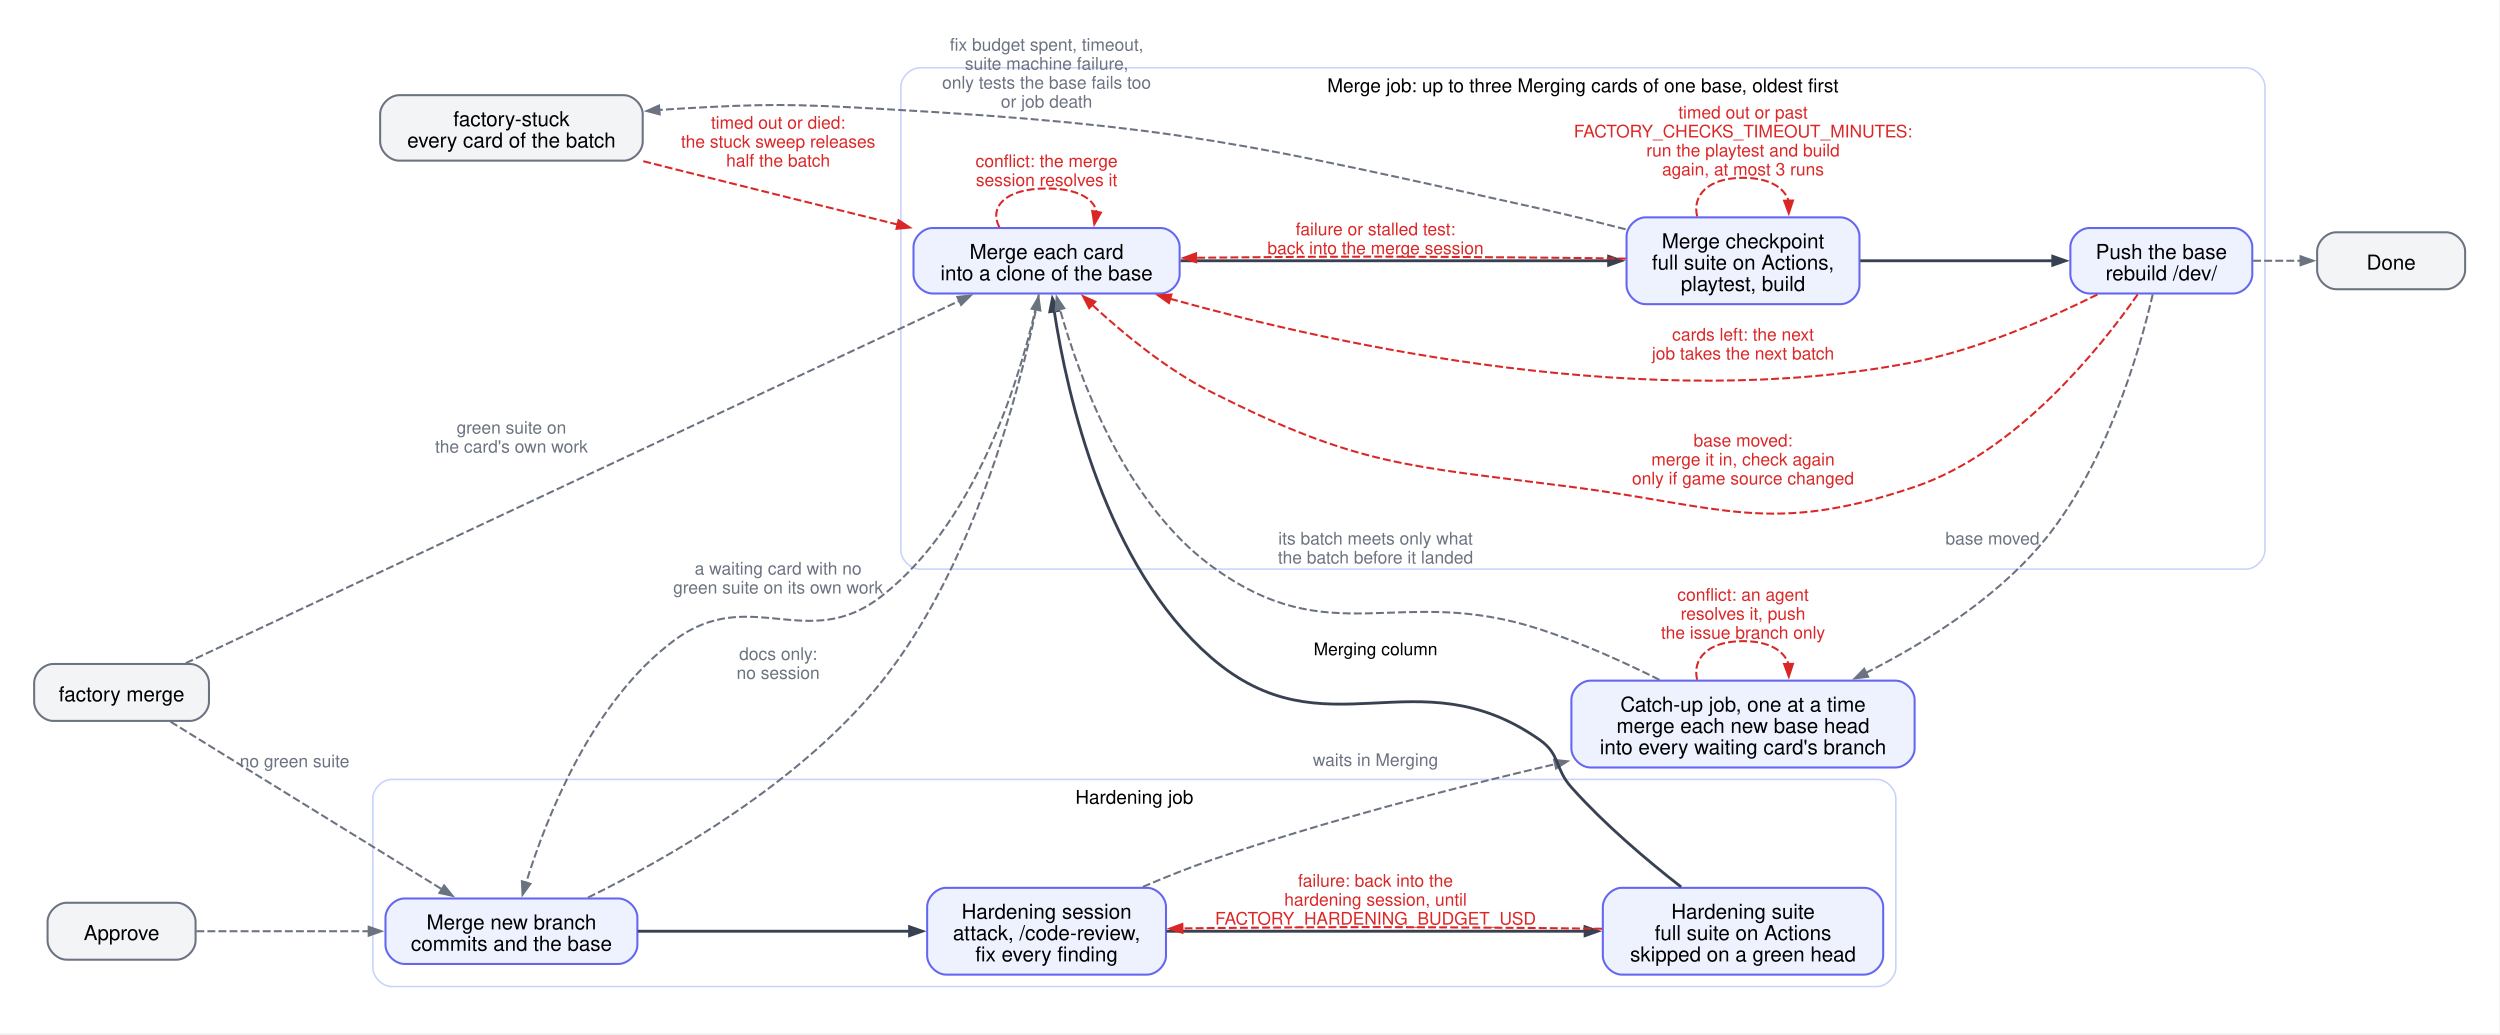
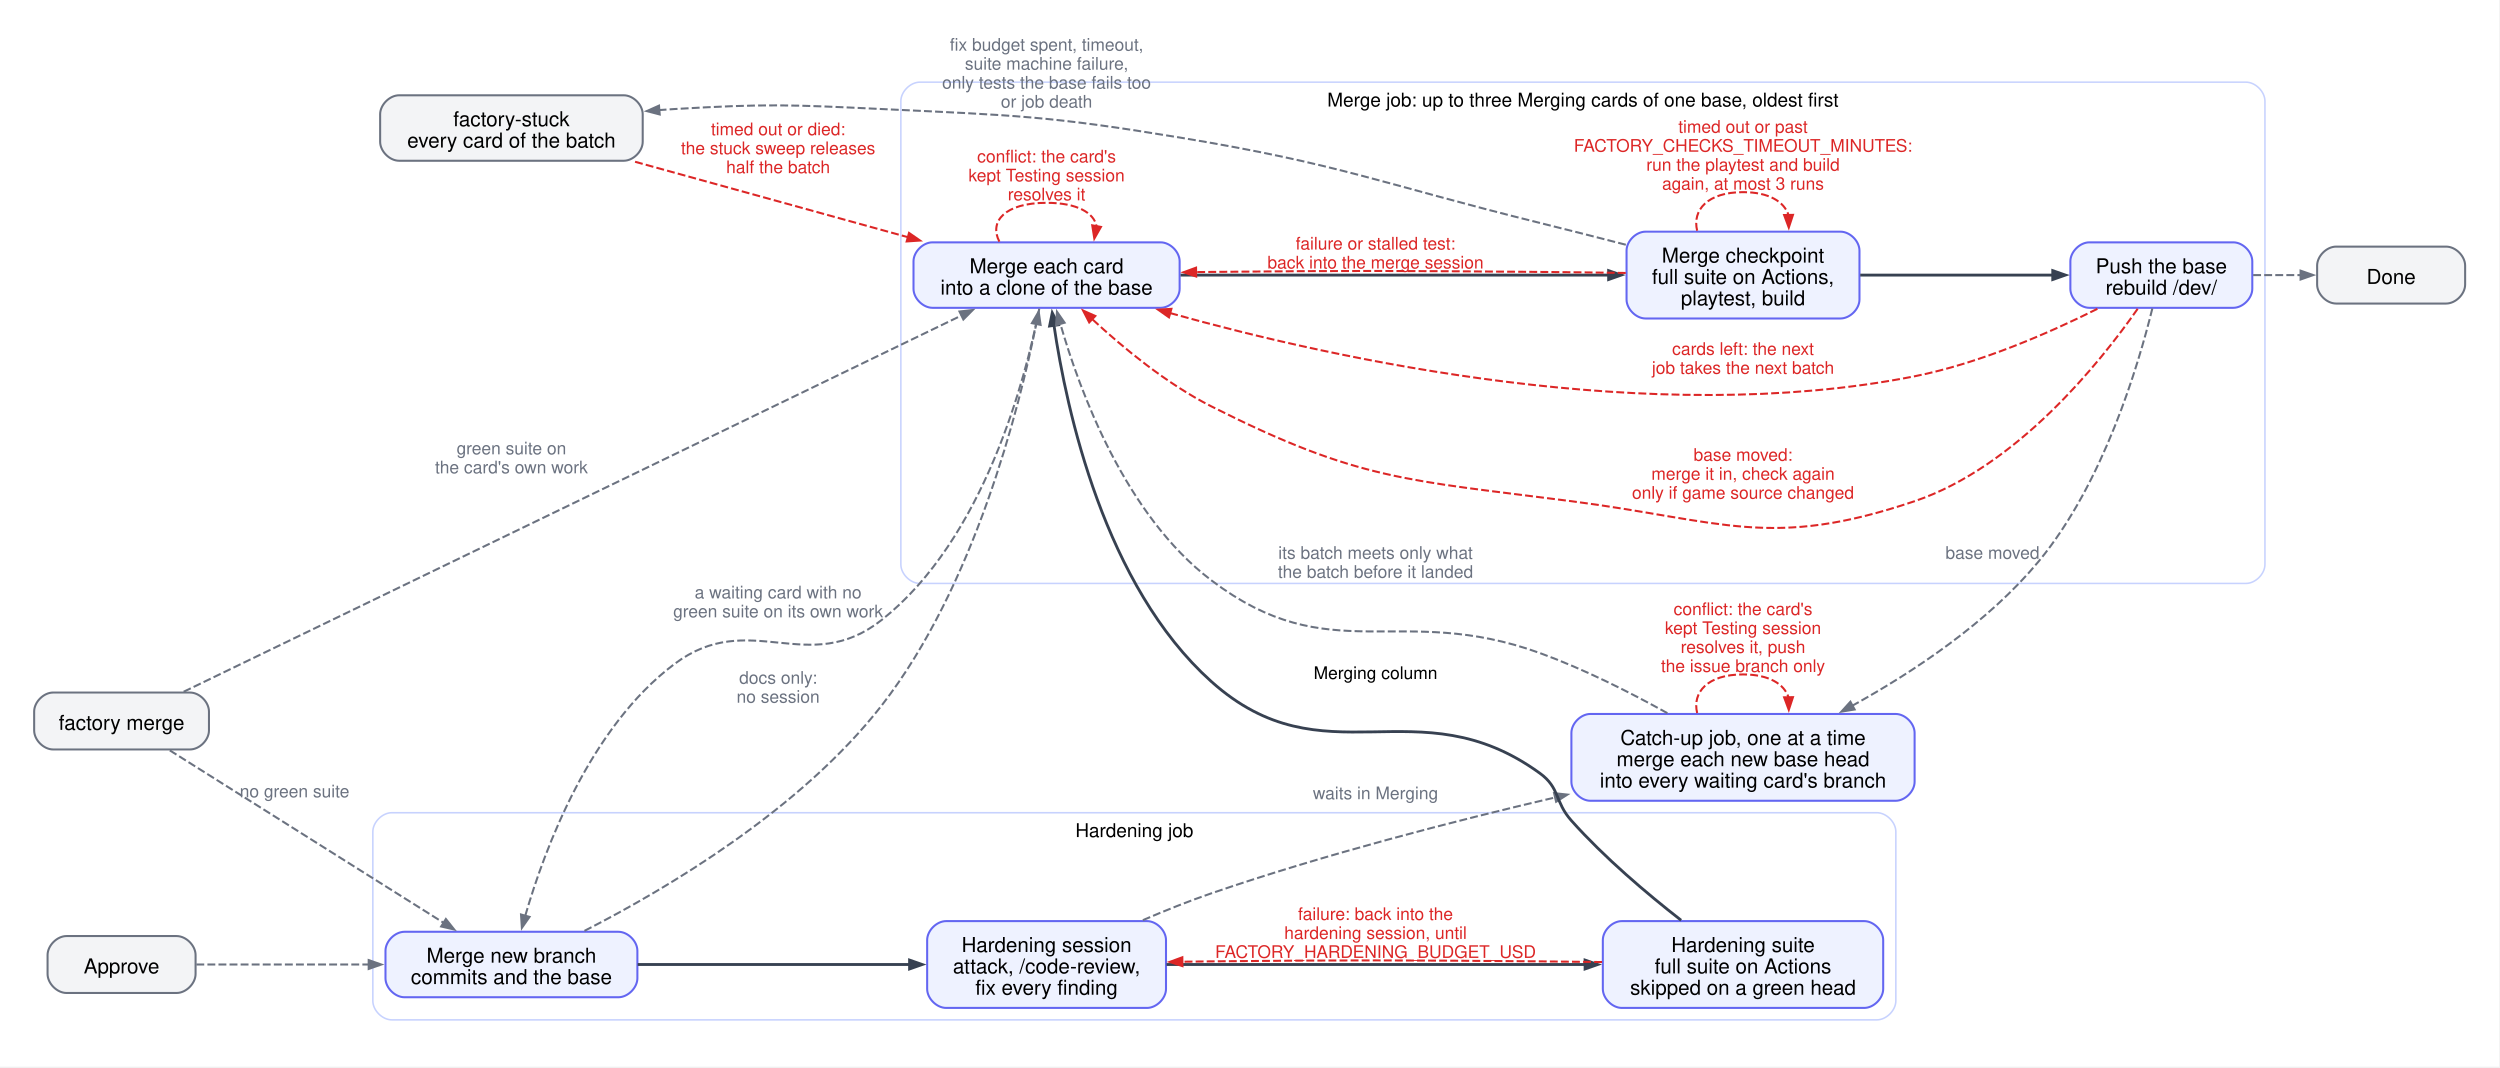
- <svg xmlns="http://www.w3.org/2000/svg" width="1581pt" height="654pt" viewBox="0.00 0.00 1581.00 654.00">
-   <g id="graph0" class="graph" transform="scale(1 1) rotate(0) translate(21.6 631.9)">
-     <polygon fill="white" stroke="none" points="-21.6,21.6 -21.6,-631.9 1558.95,-631.9 1558.95,21.6 -21.6,21.6" />
+ <svg xmlns="http://www.w3.org/2000/svg" width="1581pt" height="675pt" viewBox="0.00 0.00 1581.00 675.00">
+   <g id="graph0" class="graph" transform="scale(1 1) rotate(0) translate(21.6 652.96)">
+     <polygon fill="white" stroke="none" points="-21.6,21.6 -21.6,-652.96 1558.95,-652.96 1558.95,21.6 -21.6,21.6" />
    <g id="clust1" class="cluster">
      <path fill="white" stroke="#c7d2fe" d="M226.18,-8C226.18,-8 1165.33,-8 1165.33,-8 1171.33,-8 1177.33,-14 1177.33,-20 1177.33,-20 1177.33,-127 1177.33,-127 1177.33,-133 1171.33,-139 1165.33,-139 1165.33,-139 226.18,-139 226.18,-139 220.18,-139 214.18,-133 214.18,-127 214.18,-127 214.18,-20 214.18,-20 214.18,-14 220.18,-8 226.18,-8" />
      <text xml:space="preserve" text-anchor="middle" x="695.75" y="-123.6" font-family="Helvetica,sans-Serif" font-size="12.00">Hardening job</text>
    </g>
    <g id="clust2" class="cluster">
-       <path fill="white" stroke="#c7d2fe" d="M560.1,-272C560.1,-272 1398.75,-272 1398.75,-272 1404.75,-272 1410.75,-278 1410.75,-284 1410.75,-284 1410.75,-577 1410.75,-577 1410.75,-583 1404.75,-589 1398.75,-589 1398.75,-589 560.1,-589 560.1,-589 554.1,-589 548.1,-583 548.1,-577 548.1,-577 548.1,-284 548.1,-284 548.1,-278 554.1,-272 560.1,-272" />
-       <text xml:space="preserve" text-anchor="middle" x="979.43" y="-573.6" font-family="Helvetica,sans-Serif" font-size="12.00">Merge job: up to three Merging cards of one base, oldest first</text>
+       <path fill="white" stroke="#c7d2fe" d="M560.1,-284C560.1,-284 1398.75,-284 1398.75,-284 1404.75,-284 1410.75,-290 1410.75,-296 1410.75,-296 1410.75,-589 1410.75,-589 1410.75,-595 1404.75,-601 1398.75,-601 1398.75,-601 560.1,-601 560.1,-601 554.1,-601 548.1,-595 548.1,-589 548.1,-589 548.1,-296 548.1,-296 548.1,-290 554.1,-284 560.1,-284" />
+       <text xml:space="preserve" text-anchor="middle" x="979.43" y="-585.6" font-family="Helvetica,sans-Serif" font-size="12.00">Merge job: up to three Merging cards of one base, oldest first</text>
    </g>
    <g id="node1" class="node">
      <path fill="#eef2ff" stroke="#6366f1" stroke-width="1.3" d="M369.48,-63.7C369.48,-63.7 234.18,-63.7 234.18,-63.7 228.18,-63.7 222.18,-57.7 222.18,-51.7 222.18,-51.7 222.18,-34.3 222.18,-34.3 222.18,-28.3 228.18,-22.3 234.18,-22.3 234.18,-22.3 369.48,-22.3 369.48,-22.3 375.48,-22.3 381.48,-28.3 381.48,-34.3 381.48,-34.3 381.48,-51.7 381.48,-51.7 381.48,-57.7 375.48,-63.7 369.48,-63.7" />
      <text xml:space="preserve" text-anchor="middle" x="301.83" y="-44.15" font-family="Helvetica,sans-Serif" font-size="13.00">Merge new branch</text>
      <text xml:space="preserve" text-anchor="middle" x="301.83" y="-30.65" font-family="Helvetica,sans-Serif" font-size="13.00">commits and the base</text>
    </g>
    <g id="node2" class="node">
      <path fill="#eef2ff" stroke="#6366f1" stroke-width="1.3" d="M703.78,-70.45C703.78,-70.45 576.73,-70.45 576.73,-70.45 570.73,-70.45 564.73,-64.45 564.73,-58.45 564.73,-58.45 564.73,-27.55 564.73,-27.55 564.73,-21.55 570.73,-15.55 576.73,-15.55 576.73,-15.55 703.78,-15.55 703.78,-15.55 709.78,-15.55 715.78,-21.55 715.78,-27.55 715.78,-27.55 715.78,-58.45 715.78,-58.45 715.78,-64.45 709.78,-70.45 703.78,-70.45" />
      <text xml:space="preserve" text-anchor="middle" x="640.25" y="-50.9" font-family="Helvetica,sans-Serif" font-size="13.00">Hardening session</text>
      <text xml:space="preserve" text-anchor="middle" x="640.25" y="-37.4" font-family="Helvetica,sans-Serif" font-size="13.00">attack, /code-review,</text>
      <text xml:space="preserve" text-anchor="middle" x="640.25" y="-23.9" font-family="Helvetica,sans-Serif" font-size="13.00">fix every finding</text>
    </g>
    <g id="edge1" class="edge">
      <path fill="none" stroke="#374151" stroke-width="1.8" d="M381.7,-43C433.3,-43 500.71,-43 553.61,-43" />
      <polygon fill="#374151" stroke="#374151" stroke-width="1.8" points="553.61,-45.8 561.61,-43 553.61,-40.2 553.61,-45.8" />
    </g>
    <g id="node4" class="node">
-       <path fill="#eef2ff" stroke="#6366f1" stroke-width="1.3" d="M712.4,-487.7C712.4,-487.7 568.1,-487.7 568.1,-487.7 562.1,-487.7 556.1,-481.7 556.1,-475.7 556.1,-475.7 556.1,-458.3 556.1,-458.3 556.1,-452.3 562.1,-446.3 568.1,-446.3 568.1,-446.3 712.4,-446.3 712.4,-446.3 718.4,-446.3 724.4,-452.3 724.4,-458.3 724.4,-458.3 724.4,-475.7 724.4,-475.7 724.4,-481.7 718.4,-487.7 712.4,-487.7" />
-       <text xml:space="preserve" text-anchor="middle" x="640.25" y="-468.15" font-family="Helvetica,sans-Serif" font-size="13.00">Merge each card</text>
-       <text xml:space="preserve" text-anchor="middle" x="640.25" y="-454.65" font-family="Helvetica,sans-Serif" font-size="13.00">into a clone of the base</text>
+       <path fill="#eef2ff" stroke="#6366f1" stroke-width="1.3" d="M712.4,-499.7C712.4,-499.7 568.1,-499.7 568.1,-499.7 562.1,-499.7 556.1,-493.7 556.1,-487.7 556.1,-487.7 556.1,-470.3 556.1,-470.3 556.1,-464.3 562.1,-458.3 568.1,-458.3 568.1,-458.3 712.4,-458.3 712.4,-458.3 718.4,-458.3 724.4,-464.3 724.4,-470.3 724.4,-470.3 724.4,-487.7 724.4,-487.7 724.4,-493.7 718.4,-499.7 712.4,-499.7" />
+       <text xml:space="preserve" text-anchor="middle" x="640.25" y="-480.15" font-family="Helvetica,sans-Serif" font-size="13.00">Merge each card</text>
+       <text xml:space="preserve" text-anchor="middle" x="640.25" y="-466.65" font-family="Helvetica,sans-Serif" font-size="13.00">into a clone of the base</text>
    </g>
    <g id="edge15" class="edge">
-       <path fill="none" stroke="#6b7280" stroke-width="1.3" stroke-dasharray="5,2" d="M350.29,-64.31C402.44,-89.91 485.51,-137.49 536.1,-201 594.23,-273.97 622.66,-383.57 633.63,-436.39" />
-       <polygon fill="#6b7280" stroke="#6b7280" stroke-width="1.3" points="630.82,-436.65 635.15,-443.94 636.31,-435.54 630.82,-436.65" />
-       <text xml:space="preserve" text-anchor="middle" x="470.48" y="-214.55" font-family="Helvetica,sans-Serif" font-size="11.00" fill="#6b7280">docs only:</text>
-       <text xml:space="preserve" text-anchor="middle" x="470.48" y="-202.55" font-family="Helvetica,sans-Serif" font-size="11.00" fill="#6b7280">no session</text>
+       <path fill="none" stroke="#6b7280" stroke-width="1.3" stroke-dasharray="5,2" d="M348.02,-64.29C400.06,-90.91 484.94,-141.11 536.1,-207 594.59,-282.32 622.92,-394.52 633.75,-448.21" />
+       <polygon fill="#6b7280" stroke="#6b7280" stroke-width="1.3" points="630.97,-448.59 635.26,-455.9 636.47,-447.51 630.97,-448.59" />
+       <text xml:space="preserve" text-anchor="middle" x="470.48" y="-220.55" font-family="Helvetica,sans-Serif" font-size="11.00" fill="#6b7280">docs only:</text>
+       <text xml:space="preserve" text-anchor="middle" x="470.48" y="-208.55" font-family="Helvetica,sans-Serif" font-size="11.00" fill="#6b7280">no session</text>
    </g>
    <g id="node3" class="node">
      <path fill="#eef2ff" stroke="#6366f1" stroke-width="1.3" d="M1157.33,-70.45C1157.33,-70.45 1004.03,-70.45 1004.03,-70.45 998.03,-70.45 992.03,-64.45 992.03,-58.45 992.03,-58.45 992.03,-27.55 992.03,-27.55 992.03,-21.55 998.03,-15.55 1004.03,-15.55 1004.03,-15.55 1157.33,-15.55 1157.33,-15.55 1163.33,-15.55 1169.33,-21.55 1169.33,-27.55 1169.33,-27.55 1169.33,-58.45 1169.33,-58.45 1169.33,-64.45 1163.33,-70.45 1157.33,-70.45" />
      <text xml:space="preserve" text-anchor="middle" x="1080.68" y="-50.9" font-family="Helvetica,sans-Serif" font-size="13.00">Hardening suite</text>
      <text xml:space="preserve" text-anchor="middle" x="1080.68" y="-37.4" font-family="Helvetica,sans-Serif" font-size="13.00">full suite on Actions</text>
      <text xml:space="preserve" text-anchor="middle" x="1080.68" y="-23.9" font-family="Helvetica,sans-Serif" font-size="13.00">skipped on a green head</text>
    </g>
    <g id="edge2" class="edge">
      <path fill="none" stroke="#374151" stroke-width="1.8" d="M716.12,-43C789.15,-43 900.65,-43 980.91,-43" />
      <polygon fill="#374151" stroke="#374151" stroke-width="1.8" points="980.8,-45.8 988.8,-43 980.8,-40.2 980.8,-45.8" />
    </g>
    <g id="node7" class="node">
      <path fill="#eef2ff" stroke="#6366f1" stroke-width="1.3" d="M1177.2,-201.45C1177.2,-201.45 984.15,-201.45 984.15,-201.45 978.15,-201.45 972.15,-195.45 972.15,-189.45 972.15,-189.45 972.15,-158.55 972.15,-158.55 972.15,-152.55 978.15,-146.55 984.15,-146.55 984.15,-146.55 1177.2,-146.55 1177.2,-146.55 1183.2,-146.55 1189.2,-152.55 1189.2,-158.55 1189.2,-158.55 1189.2,-189.45 1189.2,-189.45 1189.2,-195.45 1183.2,-201.45 1177.2,-201.45" />
      <text xml:space="preserve" text-anchor="middle" x="1080.68" y="-181.9" font-family="Helvetica,sans-Serif" font-size="13.00">Catch-up job, one at a time</text>
      <text xml:space="preserve" text-anchor="middle" x="1080.68" y="-168.4" font-family="Helvetica,sans-Serif" font-size="13.00">merge each new base head</text>
      <text xml:space="preserve" text-anchor="middle" x="1080.68" y="-154.9" font-family="Helvetica,sans-Serif" font-size="13.00">into every waiting card's branch</text>
    </g>
    <g id="edge21" class="edge">
      <path fill="none" stroke="#6b7280" stroke-width="1.3" stroke-dasharray="5,2" d="M701.15,-71.06C715.17,-77.09 730.17,-83.11 744.4,-88 815.49,-112.45 897.16,-133.54 962.1,-148.71" />
      <polygon fill="#6b7280" stroke="#6b7280" stroke-width="1.3" points="961.21,-151.38 969.64,-150.46 962.48,-145.93 961.21,-151.38" />
      <text xml:space="preserve" text-anchor="middle" x="848.28" y="-147.53" font-family="Helvetica,sans-Serif" font-size="11.00" fill="#6b7280">waits in Merging</text>
    </g>
    <g id="edge7" class="edge">
      <path fill="none" stroke="#dc2626" stroke-width="1.3" stroke-dasharray="5,2" d="M991.52,-44.56C978.33,-44.74 964.88,-44.9 952.15,-45 859.82,-45.72 836.73,-45.9 744.4,-45 738.41,-44.94 732.22,-44.86 725.98,-44.77" />
      <polygon fill="#dc2626" stroke="#dc2626" stroke-width="1.3" points="726.19,-41.98 718.14,-44.65 726.1,-47.58 726.19,-41.98" />
      <text xml:space="preserve" text-anchor="middle" x="848.28" y="-71.16" font-family="Helvetica,sans-Serif" font-size="11.00" fill="#dc2626">failure: back into the</text>
      <text xml:space="preserve" text-anchor="middle" x="848.28" y="-59.16" font-family="Helvetica,sans-Serif" font-size="11.00" fill="#dc2626">hardening session, until</text>
      <text xml:space="preserve" text-anchor="middle" x="848.28" y="-47.16" font-family="Helvetica,sans-Serif" font-size="11.00" fill="#dc2626">FACTORY_HARDENING_BUDGET_USD</text>
    </g>
    <g id="edge5" class="edge">
-       <path fill="none" stroke="#374151" stroke-width="1.8" d="M1041.54,-70.98C1019.86,-87.89 992.98,-110.64 972.15,-134 961.48,-145.96 965.25,-154.77 952.15,-164 874.35,-218.84 816.39,-153.74 744.4,-216 677.53,-273.83 653.27,-381.75 645.08,-435.25" />
-       <polygon fill="#374151" stroke="#374151" stroke-width="1.8" points="642.32,-434.79 643.96,-443.1 647.86,-435.58 642.32,-434.79" />
-       <text xml:space="preserve" text-anchor="middle" x="848.28" y="-217.55" font-family="Helvetica,sans-Serif" font-size="11.00">Merging column</text>
+       <path fill="none" stroke="#374151" stroke-width="1.8" d="M1041.54,-70.98C1019.86,-87.89 992.98,-110.64 972.15,-134 961.48,-145.96 965.12,-154.59 952.15,-164 874.55,-220.29 815.79,-158.02 744.4,-222 676.9,-282.49 652.88,-393.25 644.9,-447.45" />
+       <polygon fill="#374151" stroke="#374151" stroke-width="1.8" points="642.17,-446.8 643.85,-455.11 647.71,-447.57 642.17,-446.8" />
+       <text xml:space="preserve" text-anchor="middle" x="848.28" y="-223.55" font-family="Helvetica,sans-Serif" font-size="11.00">Merging column</text>
    </g>
    <g id="edge18" class="edge">
-       <path fill="none" stroke="#6b7280" stroke-width="1.3" stroke-dasharray="5,2" d="M635.32,-445.67C626.18,-402.45 599.28,-304.44 536.1,-255 489.13,-218.24 452.79,-262.49 404.85,-227 352.81,-188.47 323.92,-115.06 311.07,-73.56" />
-       <polygon fill="#6b7280" stroke="#6b7280" stroke-width="1.3" points="313.82,-72.98 308.85,-66.11 308.45,-74.58 313.82,-72.98" />
-       <text xml:space="preserve" text-anchor="middle" x="470.48" y="-268.55" font-family="Helvetica,sans-Serif" font-size="11.00" fill="#6b7280">a waiting card with no</text>
-       <text xml:space="preserve" text-anchor="middle" x="470.48" y="-256.55" font-family="Helvetica,sans-Serif" font-size="11.00" fill="#6b7280">green suite on its own work</text>
+       <path fill="none" stroke="#6b7280" stroke-width="1.3" stroke-dasharray="5,2" d="M635.64,-457.76C627,-413.69 600.78,-312.19 536.1,-261 489.33,-223.98 452.55,-268.82 404.85,-233 351.49,-192.93 322.98,-116.57 310.58,-73.87" />
+       <polygon fill="#6b7280" stroke="#6b7280" stroke-width="1.3" points="313.28,-73.13 308.43,-66.18 307.89,-74.64 313.28,-73.13" />
+       <text xml:space="preserve" text-anchor="middle" x="470.48" y="-274.55" font-family="Helvetica,sans-Serif" font-size="11.00" fill="#6b7280">a waiting card with no</text>
+       <text xml:space="preserve" text-anchor="middle" x="470.48" y="-262.55" font-family="Helvetica,sans-Serif" font-size="11.00" fill="#6b7280">green suite on its own work</text>
    </g>
    <g id="edge6" class="edge">
-       <path fill="none" stroke="#dc2626" stroke-width="1.3" stroke-dasharray="5,2" d="M610.41,-488.15C603.77,-500.8 613.72,-512.7 640.25,-512.7 659.73,-512.7 670.27,-506.28 671.87,-497.86" />
-       <polygon fill="#dc2626" stroke="#dc2626" stroke-width="1.3" points="674.64,-497.46 670.45,-490.09 669.13,-498.46 674.64,-497.46" />
-       <text xml:space="preserve" text-anchor="middle" x="640.25" y="-526.25" font-family="Helvetica,sans-Serif" font-size="11.00" fill="#dc2626">conflict: the merge</text>
-       <text xml:space="preserve" text-anchor="middle" x="640.25" y="-514.25" font-family="Helvetica,sans-Serif" font-size="11.00" fill="#dc2626">session resolves it</text>
+       <path fill="none" stroke="#dc2626" stroke-width="1.3" stroke-dasharray="5,2" d="M610.41,-500.15C603.77,-512.8 613.72,-524.7 640.25,-524.7 659.73,-524.7 670.27,-518.28 671.87,-509.86" />
+       <polygon fill="#dc2626" stroke="#dc2626" stroke-width="1.3" points="674.64,-509.46 670.45,-502.09 669.13,-510.46 674.64,-509.46" />
+       <text xml:space="preserve" text-anchor="middle" x="640.25" y="-550.25" font-family="Helvetica,sans-Serif" font-size="11.00" fill="#dc2626">conflict: the card's</text>
+       <text xml:space="preserve" text-anchor="middle" x="640.25" y="-538.25" font-family="Helvetica,sans-Serif" font-size="11.00" fill="#dc2626">kept Testing session</text>
+       <text xml:space="preserve" text-anchor="middle" x="640.25" y="-526.25" font-family="Helvetica,sans-Serif" font-size="11.00" fill="#dc2626">resolves it</text>
    </g>
    <g id="node5" class="node">
-       <path fill="#eef2ff" stroke="#6366f1" stroke-width="1.3" d="M1142.33,-494.45C1142.33,-494.45 1019.03,-494.45 1019.03,-494.45 1013.03,-494.45 1007.03,-488.45 1007.03,-482.45 1007.03,-482.45 1007.03,-451.55 1007.03,-451.55 1007.03,-445.55 1013.03,-439.55 1019.03,-439.55 1019.03,-439.55 1142.33,-439.55 1142.33,-439.55 1148.33,-439.55 1154.33,-445.55 1154.33,-451.55 1154.33,-451.55 1154.33,-482.45 1154.33,-482.45 1154.33,-488.45 1148.33,-494.45 1142.33,-494.45" />
-       <text xml:space="preserve" text-anchor="middle" x="1080.68" y="-474.9" font-family="Helvetica,sans-Serif" font-size="13.00">Merge checkpoint</text>
-       <text xml:space="preserve" text-anchor="middle" x="1080.68" y="-461.4" font-family="Helvetica,sans-Serif" font-size="13.00">full suite on Actions,</text>
-       <text xml:space="preserve" text-anchor="middle" x="1080.68" y="-447.9" font-family="Helvetica,sans-Serif" font-size="13.00">playtest, build</text>
+       <path fill="#eef2ff" stroke="#6366f1" stroke-width="1.3" d="M1142.33,-506.45C1142.33,-506.45 1019.03,-506.45 1019.03,-506.45 1013.03,-506.45 1007.03,-500.45 1007.03,-494.45 1007.03,-494.45 1007.03,-463.55 1007.03,-463.55 1007.03,-457.55 1013.03,-451.55 1019.03,-451.55 1019.03,-451.55 1142.33,-451.55 1142.33,-451.55 1148.33,-451.55 1154.33,-457.55 1154.33,-463.55 1154.33,-463.55 1154.33,-494.45 1154.33,-494.45 1154.33,-500.45 1148.33,-506.45 1142.33,-506.45" />
+       <text xml:space="preserve" text-anchor="middle" x="1080.68" y="-486.9" font-family="Helvetica,sans-Serif" font-size="13.00">Merge checkpoint</text>
+       <text xml:space="preserve" text-anchor="middle" x="1080.68" y="-473.4" font-family="Helvetica,sans-Serif" font-size="13.00">full suite on Actions,</text>
+       <text xml:space="preserve" text-anchor="middle" x="1080.68" y="-459.9" font-family="Helvetica,sans-Serif" font-size="13.00">playtest, build</text>
    </g>
    <g id="edge3" class="edge">
-       <path fill="none" stroke="#374151" stroke-width="1.8" d="M725.01,-467C802.91,-467 918.34,-467 996.16,-467" />
-       <polygon fill="#374151" stroke="#374151" stroke-width="1.8" points="995.69,-469.8 1003.69,-467 995.69,-464.2 995.69,-469.8" />
+       <path fill="none" stroke="#374151" stroke-width="1.8" d="M725.01,-479C802.91,-479 918.34,-479 996.16,-479" />
+       <polygon fill="#374151" stroke="#374151" stroke-width="1.8" points="995.69,-481.8 1003.69,-479 995.69,-476.2 995.69,-481.8" />
    </g>
    <g id="edge8" class="edge">
-       <path fill="none" stroke="#dc2626" stroke-width="1.3" stroke-dasharray="5,2" d="M1006.51,-468.34C988.72,-468.62 969.75,-468.86 952.15,-469 859.82,-469.72 836.73,-469.9 744.4,-469 741.22,-468.97 737.99,-468.93 734.72,-468.89" />
-       <polygon fill="#dc2626" stroke="#dc2626" stroke-width="1.3" points="734.85,-466.09 726.82,-468.78 734.78,-471.69 734.85,-466.09" />
-       <text xml:space="preserve" text-anchor="middle" x="848.28" y="-483.16" font-family="Helvetica,sans-Serif" font-size="11.00" fill="#dc2626">failure or stalled test:</text>
-       <text xml:space="preserve" text-anchor="middle" x="848.28" y="-471.16" font-family="Helvetica,sans-Serif" font-size="11.00" fill="#dc2626">back into the merge session</text>
+       <path fill="none" stroke="#dc2626" stroke-width="1.3" stroke-dasharray="5,2" d="M1006.51,-480.34C988.72,-480.62 969.75,-480.86 952.15,-481 859.82,-481.72 836.73,-481.9 744.4,-481 741.22,-480.97 737.99,-480.93 734.72,-480.89" />
+       <polygon fill="#dc2626" stroke="#dc2626" stroke-width="1.3" points="734.85,-478.09 726.82,-480.78 734.78,-483.69 734.85,-478.09" />
+       <text xml:space="preserve" text-anchor="middle" x="848.28" y="-495.16" font-family="Helvetica,sans-Serif" font-size="11.00" fill="#dc2626">failure or stalled test:</text>
+       <text xml:space="preserve" text-anchor="middle" x="848.28" y="-483.16" font-family="Helvetica,sans-Serif" font-size="11.00" fill="#dc2626">back into the merge session</text>
    </g>
    <g id="edge9" class="edge">
-       <path fill="none" stroke="#dc2626" stroke-width="1.3" stroke-dasharray="5,2" d="M1051.68,-495.06C1048.51,-508.08 1058.18,-519.45 1080.68,-519.45 1097.19,-519.45 1106.8,-513.32 1109.48,-504.9" />
-       <polygon fill="#dc2626" stroke="#dc2626" stroke-width="1.3" points="1112.27,-505.08 1109.63,-497.03 1106.68,-504.97 1112.27,-505.08" />
-       <text xml:space="preserve" text-anchor="middle" x="1080.68" y="-557" font-family="Helvetica,sans-Serif" font-size="11.00" fill="#dc2626">timed out or past</text>
-       <text xml:space="preserve" text-anchor="middle" x="1080.68" y="-545" font-family="Helvetica,sans-Serif" font-size="11.00" fill="#dc2626">FACTORY_CHECKS_TIMEOUT_MINUTES:</text>
-       <text xml:space="preserve" text-anchor="middle" x="1080.68" y="-533" font-family="Helvetica,sans-Serif" font-size="11.00" fill="#dc2626">run the playtest and build</text>
-       <text xml:space="preserve" text-anchor="middle" x="1080.68" y="-521" font-family="Helvetica,sans-Serif" font-size="11.00" fill="#dc2626">again, at most 3 runs</text>
+       <path fill="none" stroke="#dc2626" stroke-width="1.3" stroke-dasharray="5,2" d="M1051.68,-507.06C1048.51,-520.08 1058.18,-531.45 1080.68,-531.45 1097.19,-531.45 1106.8,-525.32 1109.48,-516.9" />
+       <polygon fill="#dc2626" stroke="#dc2626" stroke-width="1.3" points="1112.27,-517.08 1109.63,-509.03 1106.68,-516.97 1112.27,-517.08" />
+       <text xml:space="preserve" text-anchor="middle" x="1080.68" y="-569" font-family="Helvetica,sans-Serif" font-size="11.00" fill="#dc2626">timed out or past</text>
+       <text xml:space="preserve" text-anchor="middle" x="1080.68" y="-557" font-family="Helvetica,sans-Serif" font-size="11.00" fill="#dc2626">FACTORY_CHECKS_TIMEOUT_MINUTES:</text>
+       <text xml:space="preserve" text-anchor="middle" x="1080.68" y="-545" font-family="Helvetica,sans-Serif" font-size="11.00" fill="#dc2626">run the playtest and build</text>
+       <text xml:space="preserve" text-anchor="middle" x="1080.68" y="-533" font-family="Helvetica,sans-Serif" font-size="11.00" fill="#dc2626">again, at most 3 runs</text>
    </g>
    <g id="node6" class="node">
-       <path fill="#eef2ff" stroke="#6366f1" stroke-width="1.3" d="M1390.75,-487.7C1390.75,-487.7 1299.7,-487.7 1299.7,-487.7 1293.7,-487.7 1287.7,-481.7 1287.7,-475.7 1287.7,-475.7 1287.7,-458.3 1287.7,-458.3 1287.7,-452.3 1293.7,-446.3 1299.7,-446.3 1299.7,-446.3 1390.75,-446.3 1390.75,-446.3 1396.75,-446.3 1402.75,-452.3 1402.75,-458.3 1402.75,-458.3 1402.75,-475.7 1402.75,-475.7 1402.75,-481.7 1396.75,-487.7 1390.75,-487.7" />
-       <text xml:space="preserve" text-anchor="middle" x="1345.23" y="-468.15" font-family="Helvetica,sans-Serif" font-size="13.00">Push the base</text>
-       <text xml:space="preserve" text-anchor="middle" x="1345.23" y="-454.65" font-family="Helvetica,sans-Serif" font-size="13.00">rebuild /dev/</text>
+       <path fill="#eef2ff" stroke="#6366f1" stroke-width="1.3" d="M1390.75,-499.7C1390.75,-499.7 1299.7,-499.7 1299.7,-499.7 1293.7,-499.7 1287.7,-493.7 1287.7,-487.7 1287.7,-487.7 1287.7,-470.3 1287.7,-470.3 1287.7,-464.3 1293.7,-458.3 1299.7,-458.3 1299.7,-458.3 1390.75,-458.3 1390.75,-458.3 1396.75,-458.3 1402.75,-464.3 1402.75,-470.3 1402.75,-470.3 1402.75,-487.7 1402.75,-487.7 1402.75,-493.7 1396.75,-499.7 1390.75,-499.7" />
+       <text xml:space="preserve" text-anchor="middle" x="1345.23" y="-480.15" font-family="Helvetica,sans-Serif" font-size="13.00">Push the base</text>
+       <text xml:space="preserve" text-anchor="middle" x="1345.23" y="-466.65" font-family="Helvetica,sans-Serif" font-size="13.00">rebuild /dev/</text>
    </g>
    <g id="edge4" class="edge">
-       <path fill="none" stroke="#374151" stroke-width="1.8" d="M1154.81,-467C1193.09,-467 1239.63,-467 1277,-467" />
-       <polygon fill="#374151" stroke="#374151" stroke-width="1.8" points="1276.56,-469.8 1284.56,-467 1276.56,-464.2 1276.56,-469.8" />
+       <path fill="none" stroke="#374151" stroke-width="1.8" d="M1154.81,-479C1193.09,-479 1239.63,-479 1277,-479" />
+       <polygon fill="#374151" stroke="#374151" stroke-width="1.8" points="1276.56,-481.8 1284.56,-479 1276.56,-476.2 1276.56,-481.8" />
    </g>
    <g id="node10" class="node">
-       <path fill="#f3f4f6" stroke="#6b7280" stroke-width="1.3" d="M372.85,-571.7C372.85,-571.7 230.8,-571.7 230.8,-571.7 224.8,-571.7 218.8,-565.7 218.8,-559.7 218.8,-559.7 218.8,-542.3 218.8,-542.3 218.8,-536.3 224.8,-530.3 230.8,-530.3 230.8,-530.3 372.85,-530.3 372.85,-530.3 378.85,-530.3 384.85,-536.3 384.85,-542.3 384.85,-542.3 384.85,-559.7 384.85,-559.7 384.85,-565.7 378.85,-571.7 372.85,-571.7" />
-       <text xml:space="preserve" text-anchor="middle" x="301.83" y="-552.15" font-family="Helvetica,sans-Serif" font-size="13.00">factory-stuck</text>
-       <text xml:space="preserve" text-anchor="middle" x="301.83" y="-538.65" font-family="Helvetica,sans-Serif" font-size="13.00">every card of the batch</text>
+       <path fill="#f3f4f6" stroke="#6b7280" stroke-width="1.3" d="M372.85,-592.7C372.85,-592.7 230.8,-592.7 230.8,-592.7 224.8,-592.7 218.8,-586.7 218.8,-580.7 218.8,-580.7 218.8,-563.3 218.8,-563.3 218.8,-557.3 224.8,-551.3 230.8,-551.3 230.8,-551.3 372.85,-551.3 372.85,-551.3 378.85,-551.3 384.85,-557.3 384.85,-563.3 384.85,-563.3 384.85,-580.7 384.85,-580.7 384.85,-586.7 378.85,-592.7 372.85,-592.7" />
+       <text xml:space="preserve" text-anchor="middle" x="301.83" y="-573.15" font-family="Helvetica,sans-Serif" font-size="13.00">factory-stuck</text>
+       <text xml:space="preserve" text-anchor="middle" x="301.83" y="-559.65" font-family="Helvetica,sans-Serif" font-size="13.00">every card of the batch</text>
    </g>
    <g id="edge19" class="edge">
-       <path fill="none" stroke="#6b7280" stroke-width="1.3" stroke-dasharray="5,2" d="M1006.39,-486.91C988.69,-491.46 969.79,-496.1 952.15,-500 769.55,-540.41 722.83,-552.62 536.1,-563 477.86,-566.24 463.08,-566.41 404.85,-563 401.69,-562.81 398.48,-562.6 395.23,-562.35" />
-       <polygon fill="#6b7280" stroke="#6b7280" stroke-width="1.3" points="395.6,-559.57 387.4,-561.71 395.15,-565.16 395.6,-559.57" />
-       <text xml:space="preserve" text-anchor="middle" x="640.25" y="-599.85" font-family="Helvetica,sans-Serif" font-size="11.00" fill="#6b7280">fix budget spent, timeout,</text>
-       <text xml:space="preserve" text-anchor="middle" x="640.25" y="-587.85" font-family="Helvetica,sans-Serif" font-size="11.00" fill="#6b7280">suite machine failure,</text>
-       <text xml:space="preserve" text-anchor="middle" x="640.25" y="-575.85" font-family="Helvetica,sans-Serif" font-size="11.00" fill="#6b7280">only tests the base fails too</text>
-       <text xml:space="preserve" text-anchor="middle" x="640.25" y="-563.85" font-family="Helvetica,sans-Serif" font-size="11.00" fill="#6b7280">or job death</text>
+       <path fill="none" stroke="#6b7280" stroke-width="1.3" stroke-dasharray="5,2" d="M1006.57,-498.19C988.78,-502.79 969.8,-507.63 952.15,-512 851.18,-537.03 827.03,-549.01 724.4,-566 641.46,-579.73 620.07,-580 536.1,-584 477.83,-586.78 463.08,-587.41 404.85,-584 401.69,-583.81 398.48,-583.6 395.23,-583.35" />
+       <polygon fill="#6b7280" stroke="#6b7280" stroke-width="1.3" points="395.6,-580.57 387.4,-582.71 395.15,-586.16 395.6,-580.57" />
+       <text xml:space="preserve" text-anchor="middle" x="640.25" y="-620.91" font-family="Helvetica,sans-Serif" font-size="11.00" fill="#6b7280">fix budget spent, timeout,</text>
+       <text xml:space="preserve" text-anchor="middle" x="640.25" y="-608.91" font-family="Helvetica,sans-Serif" font-size="11.00" fill="#6b7280">suite machine failure,</text>
+       <text xml:space="preserve" text-anchor="middle" x="640.25" y="-596.91" font-family="Helvetica,sans-Serif" font-size="11.00" fill="#6b7280">only tests the base fails too</text>
+       <text xml:space="preserve" text-anchor="middle" x="640.25" y="-584.91" font-family="Helvetica,sans-Serif" font-size="11.00" fill="#6b7280">or job death</text>
    </g>
    <g id="edge10" class="edge">
-       <path fill="none" stroke="#dc2626" stroke-width="1.3" stroke-dasharray="5,2" d="M1330.26,-445.67C1306.32,-411.43 1253.71,-345.83 1189.2,-324 1097.82,-293.08 1067.82,-311.61 972.15,-324 868.34,-337.44 837.84,-336.82 744.4,-384 716.2,-398.24 688.55,-421.11 668.98,-439.25" />
-       <polygon fill="#dc2626" stroke="#dc2626" stroke-width="1.3" points="667.22,-437.06 663.33,-444.58 671.07,-441.13 667.22,-437.06" />
-       <text xml:space="preserve" text-anchor="middle" x="1080.68" y="-349.55" font-family="Helvetica,sans-Serif" font-size="11.00" fill="#dc2626">base moved:</text>
-       <text xml:space="preserve" text-anchor="middle" x="1080.68" y="-337.55" font-family="Helvetica,sans-Serif" font-size="11.00" fill="#dc2626">merge it in, check again</text>
-       <text xml:space="preserve" text-anchor="middle" x="1080.68" y="-325.55" font-family="Helvetica,sans-Serif" font-size="11.00" fill="#dc2626">only if game source changed</text>
+       <path fill="none" stroke="#dc2626" stroke-width="1.3" stroke-dasharray="5,2" d="M1330.26,-457.67C1306.32,-423.43 1253.71,-357.83 1189.2,-336 1097.82,-305.08 1067.82,-323.61 972.15,-336 868.34,-349.44 837.84,-348.82 744.4,-396 716.2,-410.24 688.55,-433.11 668.98,-451.25" />
+       <polygon fill="#dc2626" stroke="#dc2626" stroke-width="1.3" points="667.22,-449.06 663.33,-456.58 671.07,-453.13 667.22,-449.06" />
+       <text xml:space="preserve" text-anchor="middle" x="1080.68" y="-361.55" font-family="Helvetica,sans-Serif" font-size="11.00" fill="#dc2626">base moved:</text>
+       <text xml:space="preserve" text-anchor="middle" x="1080.68" y="-349.55" font-family="Helvetica,sans-Serif" font-size="11.00" fill="#dc2626">merge it in, check again</text>
+       <text xml:space="preserve" text-anchor="middle" x="1080.68" y="-337.55" font-family="Helvetica,sans-Serif" font-size="11.00" fill="#dc2626">only if game source changed</text>
    </g>
    <g id="edge12" class="edge">
-       <path fill="none" stroke="#dc2626" stroke-width="1.3" stroke-dasharray="5,2" d="M1304.79,-445.65C1274.24,-430.39 1230.33,-411.16 1189.2,-403 1023,-370.04 824.83,-413.2 718.24,-443.01" />
-       <polygon fill="#dc2626" stroke="#dc2626" stroke-width="1.3" points="717.67,-440.26 710.74,-445.14 719.2,-445.65 717.67,-440.26" />
-       <text xml:space="preserve" text-anchor="middle" x="1080.68" y="-416.55" font-family="Helvetica,sans-Serif" font-size="11.00" fill="#dc2626">cards left: the next</text>
-       <text xml:space="preserve" text-anchor="middle" x="1080.68" y="-404.55" font-family="Helvetica,sans-Serif" font-size="11.00" fill="#dc2626">job takes the next batch</text>
+       <path fill="none" stroke="#dc2626" stroke-width="1.3" stroke-dasharray="5,2" d="M1304.79,-457.65C1274.24,-442.39 1230.33,-423.16 1189.2,-415 1023,-382.04 824.83,-425.2 718.24,-455.01" />
+       <polygon fill="#dc2626" stroke="#dc2626" stroke-width="1.3" points="717.67,-452.26 710.74,-457.14 719.2,-457.65 717.67,-452.26" />
+       <text xml:space="preserve" text-anchor="middle" x="1080.68" y="-428.55" font-family="Helvetica,sans-Serif" font-size="11.00" fill="#dc2626">cards left: the next</text>
+       <text xml:space="preserve" text-anchor="middle" x="1080.68" y="-416.55" font-family="Helvetica,sans-Serif" font-size="11.00" fill="#dc2626">job takes the next batch</text>
    </g>
    <g id="edge22" class="edge">
-       <path fill="none" stroke="#6b7280" stroke-width="1.3" stroke-dasharray="5,2" d="M1339.79,-445.73C1331.3,-409.36 1309.72,-334.46 1267.7,-286 1238.09,-251.86 1195.41,-225.13 1158.4,-206.36" />
-       <polygon fill="#6b7280" stroke="#6b7280" stroke-width="1.3" points="1159.8,-203.92 1151.38,-202.87 1157.31,-208.94 1159.8,-203.92" />
-       <text xml:space="preserve" text-anchor="middle" x="1238.45" y="-287.55" font-family="Helvetica,sans-Serif" font-size="11.00" fill="#6b7280">base moved</text>
+       <path fill="none" stroke="#6b7280" stroke-width="1.3" stroke-dasharray="5,2" d="M1339.55,-457.93C1330.7,-421.86 1308.6,-347.41 1267.7,-298 1235.72,-259.36 1188.62,-228.14 1149.82,-206.68" />
+       <polygon fill="#6b7280" stroke="#6b7280" stroke-width="1.3" points="1151.27,-204.28 1142.9,-202.92 1148.59,-209.2 1151.27,-204.28" />
+       <text xml:space="preserve" text-anchor="middle" x="1238.45" y="-299.55" font-family="Helvetica,sans-Serif" font-size="11.00" fill="#6b7280">base moved</text>
    </g>
    <g id="node11" class="node">
-       <path fill="#f3f4f6" stroke="#6b7280" stroke-width="1.3" d="M1525.35,-485C1525.35,-485 1455.75,-485 1455.75,-485 1449.75,-485 1443.75,-479 1443.75,-473 1443.75,-473 1443.75,-461 1443.75,-461 1443.75,-455 1449.75,-449 1455.75,-449 1455.75,-449 1525.35,-449 1525.35,-449 1531.35,-449 1537.35,-455 1537.35,-461 1537.35,-461 1537.35,-473 1537.35,-473 1537.35,-479 1531.35,-485 1525.35,-485" />
-       <text xml:space="preserve" text-anchor="middle" x="1490.55" y="-461.4" font-family="Helvetica,sans-Serif" font-size="13.00">Done</text>
+       <path fill="#f3f4f6" stroke="#6b7280" stroke-width="1.3" d="M1525.35,-497C1525.35,-497 1455.75,-497 1455.75,-497 1449.75,-497 1443.75,-491 1443.75,-485 1443.75,-485 1443.75,-473 1443.75,-473 1443.75,-467 1449.75,-461 1455.75,-461 1455.75,-461 1525.35,-461 1525.35,-461 1531.35,-461 1537.35,-467 1537.35,-473 1537.35,-473 1537.35,-485 1537.35,-485 1537.35,-491 1531.35,-497 1525.35,-497" />
+       <text xml:space="preserve" text-anchor="middle" x="1490.55" y="-473.4" font-family="Helvetica,sans-Serif" font-size="13.00">Done</text>
    </g>
    <g id="edge20" class="edge">
-       <path fill="none" stroke="#6b7280" stroke-width="1.3" stroke-dasharray="5,2" d="M1403.28,-467C1413.24,-467 1423.58,-467 1433.51,-467" />
-       <polygon fill="#6b7280" stroke="#6b7280" stroke-width="1.3" points="1433.29,-469.8 1441.29,-467 1433.29,-464.2 1433.29,-469.8" />
+       <path fill="none" stroke="#6b7280" stroke-width="1.3" stroke-dasharray="5,2" d="M1403.28,-479C1413.24,-479 1423.58,-479 1433.51,-479" />
+       <polygon fill="#6b7280" stroke="#6b7280" stroke-width="1.3" points="1433.29,-481.8 1441.29,-479 1433.29,-476.2 1433.29,-481.8" />
    </g>
    <g id="edge23" class="edge">
-       <path fill="none" stroke="#6b7280" stroke-width="1.3" stroke-dasharray="5,2" d="M1027.83,-202C1005.13,-213.3 977.86,-225.62 952.15,-234 862.75,-263.13 820.1,-218.22 744.4,-274 689.5,-314.46 660.87,-393.08 648.67,-436.45" />
-       <polygon fill="#6b7280" stroke="#6b7280" stroke-width="1.3" points="646.01,-435.55 646.62,-444.01 651.42,-437.01 646.01,-435.55" />
-       <text xml:space="preserve" text-anchor="middle" x="848.28" y="-287.55" font-family="Helvetica,sans-Serif" font-size="11.00" fill="#6b7280">its batch meets only what</text>
-       <text xml:space="preserve" text-anchor="middle" x="848.28" y="-275.55" font-family="Helvetica,sans-Serif" font-size="11.00" fill="#6b7280">the batch before it landed</text>
+       <path fill="none" stroke="#6b7280" stroke-width="1.3" stroke-dasharray="5,2" d="M1032.86,-201.95C1009.31,-215.04 979.92,-229.93 952.15,-240 863.24,-272.23 819.75,-228.85 744.4,-286 690.2,-327.11 661.36,-405.13 648.92,-448.31" />
+       <polygon fill="#6b7280" stroke="#6b7280" stroke-width="1.3" points="646.27,-447.39 646.83,-455.84 651.66,-448.88 646.27,-447.39" />
+       <text xml:space="preserve" text-anchor="middle" x="848.28" y="-299.55" font-family="Helvetica,sans-Serif" font-size="11.00" fill="#6b7280">its batch meets only what</text>
+       <text xml:space="preserve" text-anchor="middle" x="848.28" y="-287.55" font-family="Helvetica,sans-Serif" font-size="11.00" fill="#6b7280">the batch before it landed</text>
    </g>
    <g id="edge13" class="edge">
      <path fill="none" stroke="#dc2626" stroke-width="1.3" stroke-dasharray="5,2" d="M1051.68,-202.06C1048.51,-215.08 1058.18,-226.45 1080.68,-226.45 1097.19,-226.45 1106.8,-220.32 1109.48,-211.9" />
      <polygon fill="#dc2626" stroke="#dc2626" stroke-width="1.3" points="1112.27,-212.08 1109.63,-204.03 1106.68,-211.97 1112.27,-212.08" />
-       <text xml:space="preserve" text-anchor="middle" x="1080.68" y="-252" font-family="Helvetica,sans-Serif" font-size="11.00" fill="#dc2626">conflict: an agent</text>
+       <text xml:space="preserve" text-anchor="middle" x="1080.68" y="-264" font-family="Helvetica,sans-Serif" font-size="11.00" fill="#dc2626">conflict: the card's</text>
+       <text xml:space="preserve" text-anchor="middle" x="1080.68" y="-252" font-family="Helvetica,sans-Serif" font-size="11.00" fill="#dc2626">kept Testing session</text>
      <text xml:space="preserve" text-anchor="middle" x="1080.68" y="-240" font-family="Helvetica,sans-Serif" font-size="11.00" fill="#dc2626">resolves it, push</text>
      <text xml:space="preserve" text-anchor="middle" x="1080.68" y="-228" font-family="Helvetica,sans-Serif" font-size="11.00" fill="#dc2626">the issue branch only</text>
    </g>
    <g id="node8" class="node">
      <path fill="#f3f4f6" stroke="#6b7280" stroke-width="1.3" d="M90.08,-61C90.08,-61 20.48,-61 20.48,-61 14.48,-61 8.48,-55 8.48,-49 8.48,-49 8.48,-37 8.48,-37 8.48,-31 14.48,-25 20.48,-25 20.48,-25 90.08,-25 90.08,-25 96.08,-25 102.08,-31 102.08,-37 102.08,-37 102.08,-49 102.08,-49 102.08,-55 96.08,-61 90.08,-61" />
      <text xml:space="preserve" text-anchor="middle" x="55.28" y="-37.4" font-family="Helvetica,sans-Serif" font-size="13.00">Approve</text>
    </g>
    <g id="edge14" class="edge">
      <path fill="none" stroke="#6b7280" stroke-width="1.3" stroke-dasharray="5,2" d="M102.56,-43C133.32,-43 174.71,-43 211.72,-43" />
      <polygon fill="#6b7280" stroke="#6b7280" stroke-width="1.3" points="211.56,-45.8 219.56,-43 211.56,-40.2 211.56,-45.8" />
    </g>
    <g id="node9" class="node">
-       <path fill="#f3f4f6" stroke="#6b7280" stroke-width="1.3" d="M98.55,-212C98.55,-212 12,-212 12,-212 6,-212 0,-206 0,-200 0,-200 0,-188 0,-188 0,-182 6,-176 12,-176 12,-176 98.55,-176 98.55,-176 104.55,-176 110.55,-182 110.55,-188 110.55,-188 110.55,-200 110.55,-200 110.55,-206 104.55,-212 98.55,-212" />
-       <text xml:space="preserve" text-anchor="middle" x="55.28" y="-188.4" font-family="Helvetica,sans-Serif" font-size="13.00">factory merge</text>
+       <path fill="#f3f4f6" stroke="#6b7280" stroke-width="1.3" d="M98.55,-215C98.55,-215 12,-215 12,-215 6,-215 0,-209 0,-203 0,-203 0,-191 0,-191 0,-185 6,-179 12,-179 12,-179 98.55,-179 98.55,-179 104.55,-179 110.55,-185 110.55,-191 110.55,-191 110.55,-203 110.55,-203 110.55,-209 104.55,-215 98.55,-215" />
+       <text xml:space="preserve" text-anchor="middle" x="55.28" y="-191.4" font-family="Helvetica,sans-Serif" font-size="13.00">factory merge</text>
    </g>
    <g id="edge17" class="edge">
-       <path fill="none" stroke="#6b7280" stroke-width="1.3" stroke-dasharray="5,2" d="M86.26,-175.48C129.3,-148.91 208.82,-99.81 258.03,-69.42" />
-       <polygon fill="#6b7280" stroke="#6b7280" stroke-width="1.3" points="259.25,-71.96 264.58,-65.38 256.3,-67.2 259.25,-71.96" />
-       <text xml:space="preserve" text-anchor="middle" x="164.68" y="-146.71" font-family="Helvetica,sans-Serif" font-size="11.00" fill="#6b7280">no green suite</text>
+       <path fill="none" stroke="#6b7280" stroke-width="1.3" stroke-dasharray="5,2" d="M85.77,-178.42C129.01,-151.2 209.77,-100.34 259.08,-69.29" />
+       <polygon fill="#6b7280" stroke="#6b7280" stroke-width="1.3" points="260.37,-71.79 265.65,-65.15 257.38,-67.05 260.37,-71.79" />
+       <text xml:space="preserve" text-anchor="middle" x="164.68" y="-148.74" font-family="Helvetica,sans-Serif" font-size="11.00" fill="#6b7280">no green suite</text>
    </g>
    <g id="edge16" class="edge">
-       <path fill="none" stroke="#6b7280" stroke-width="1.3" stroke-dasharray="5,2" d="M95.89,-212.55C197.79,-260.27 469.15,-387.34 585.29,-441.73" />
-       <polygon fill="#6b7280" stroke="#6b7280" stroke-width="1.3" points="583.83,-444.14 592.26,-445 586.2,-439.07 583.83,-444.14" />
-       <text xml:space="preserve" text-anchor="middle" x="301.83" y="-357.68" font-family="Helvetica,sans-Serif" font-size="11.00" fill="#6b7280">green suite on</text>
-       <text xml:space="preserve" text-anchor="middle" x="301.83" y="-345.68" font-family="Helvetica,sans-Serif" font-size="11.00" fill="#6b7280">the card's own work</text>
+       <path fill="none" stroke="#6b7280" stroke-width="1.3" stroke-dasharray="5,2" d="M94.53,-215.5C195.75,-264.47 470.76,-397.5 586.65,-453.55" />
+       <polygon fill="#6b7280" stroke="#6b7280" stroke-width="1.3" points="585.18,-455.96 593.6,-456.92 587.62,-450.91 585.18,-455.96" />
+       <text xml:space="preserve" text-anchor="middle" x="301.83" y="-365.63" font-family="Helvetica,sans-Serif" font-size="11.00" fill="#6b7280">green suite on</text>
+       <text xml:space="preserve" text-anchor="middle" x="301.83" y="-353.63" font-family="Helvetica,sans-Serif" font-size="11.00" fill="#6b7280">the card's own work</text>
    </g>
    <g id="edge11" class="edge">
-       <path fill="none" stroke="#dc2626" stroke-width="1.3" stroke-dasharray="5,2" d="M385.22,-529.95C391.86,-528.27 398.47,-526.6 404.85,-525 451.34,-513.32 503.07,-500.51 546.08,-489.9" />
-       <polygon fill="#dc2626" stroke="#dc2626" stroke-width="1.3" points="546.67,-492.63 553.77,-488 545.33,-487.2 546.67,-492.63" />
-       <text xml:space="preserve" text-anchor="middle" x="470.48" y="-550.55" font-family="Helvetica,sans-Serif" font-size="11.00" fill="#dc2626">timed out or died:</text>
-       <text xml:space="preserve" text-anchor="middle" x="470.48" y="-538.55" font-family="Helvetica,sans-Serif" font-size="11.00" fill="#dc2626">the stuck sweep releases</text>
-       <text xml:space="preserve" text-anchor="middle" x="470.48" y="-526.55" font-family="Helvetica,sans-Serif" font-size="11.00" fill="#dc2626">half the batch</text>
+       <path fill="none" stroke="#dc2626" stroke-width="1.3" stroke-dasharray="5,2" d="M380.01,-550.66C431.52,-536.42 499.34,-517.68 552.69,-502.93" />
+       <polygon fill="#dc2626" stroke="#dc2626" stroke-width="1.3" points="553.27,-505.67 560.24,-500.84 551.78,-500.27 553.27,-505.67" />
+       <text xml:space="preserve" text-anchor="middle" x="470.48" y="-567.47" font-family="Helvetica,sans-Serif" font-size="11.00" fill="#dc2626">timed out or died:</text>
+       <text xml:space="preserve" text-anchor="middle" x="470.48" y="-555.47" font-family="Helvetica,sans-Serif" font-size="11.00" fill="#dc2626">the stuck sweep releases</text>
+       <text xml:space="preserve" text-anchor="middle" x="470.48" y="-543.47" font-family="Helvetica,sans-Serif" font-size="11.00" fill="#dc2626">half the batch</text>
    </g>
  </g>
</svg>
